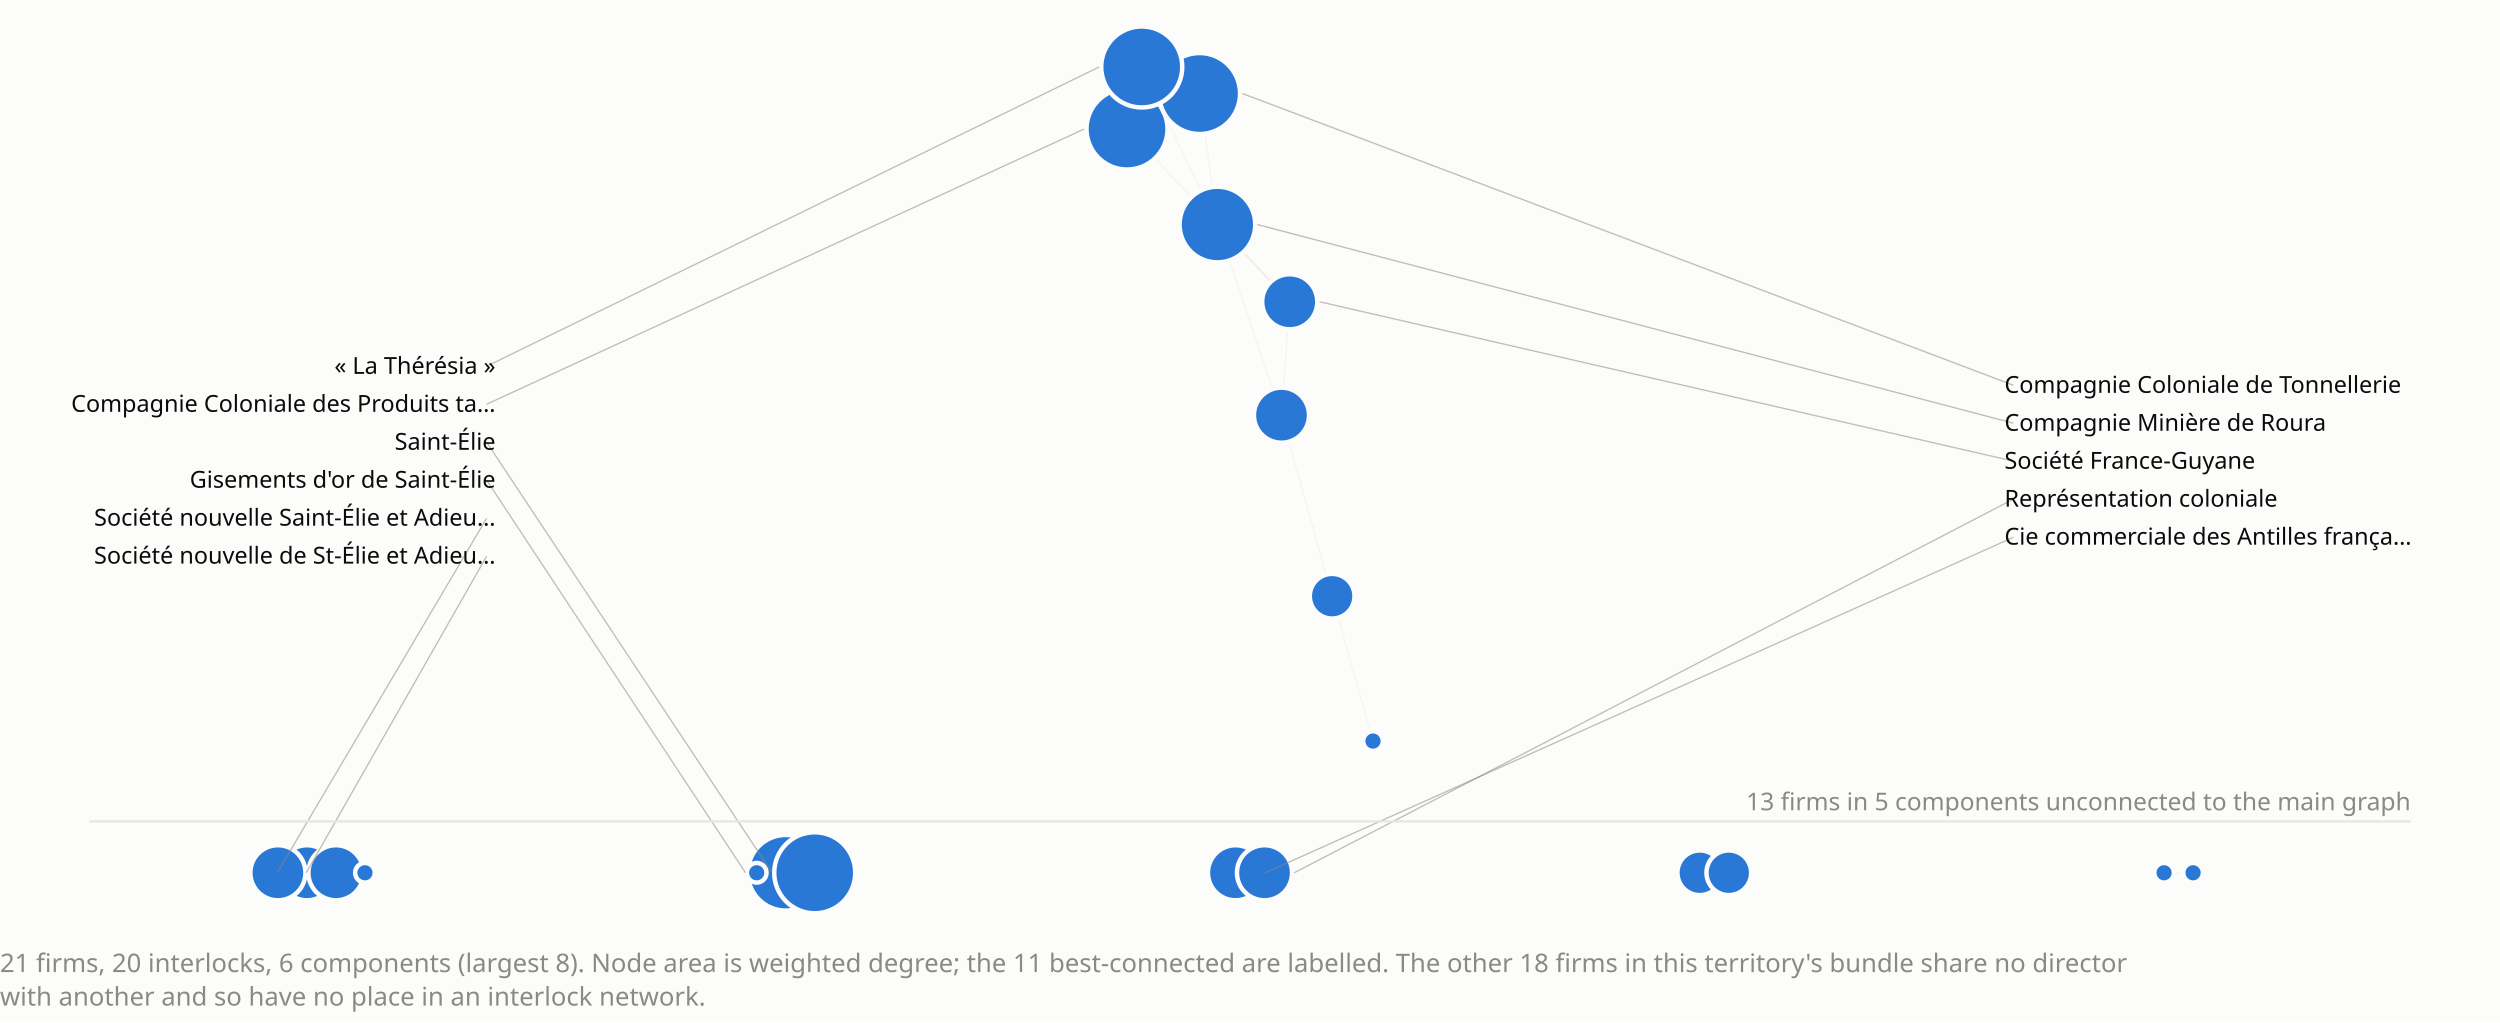
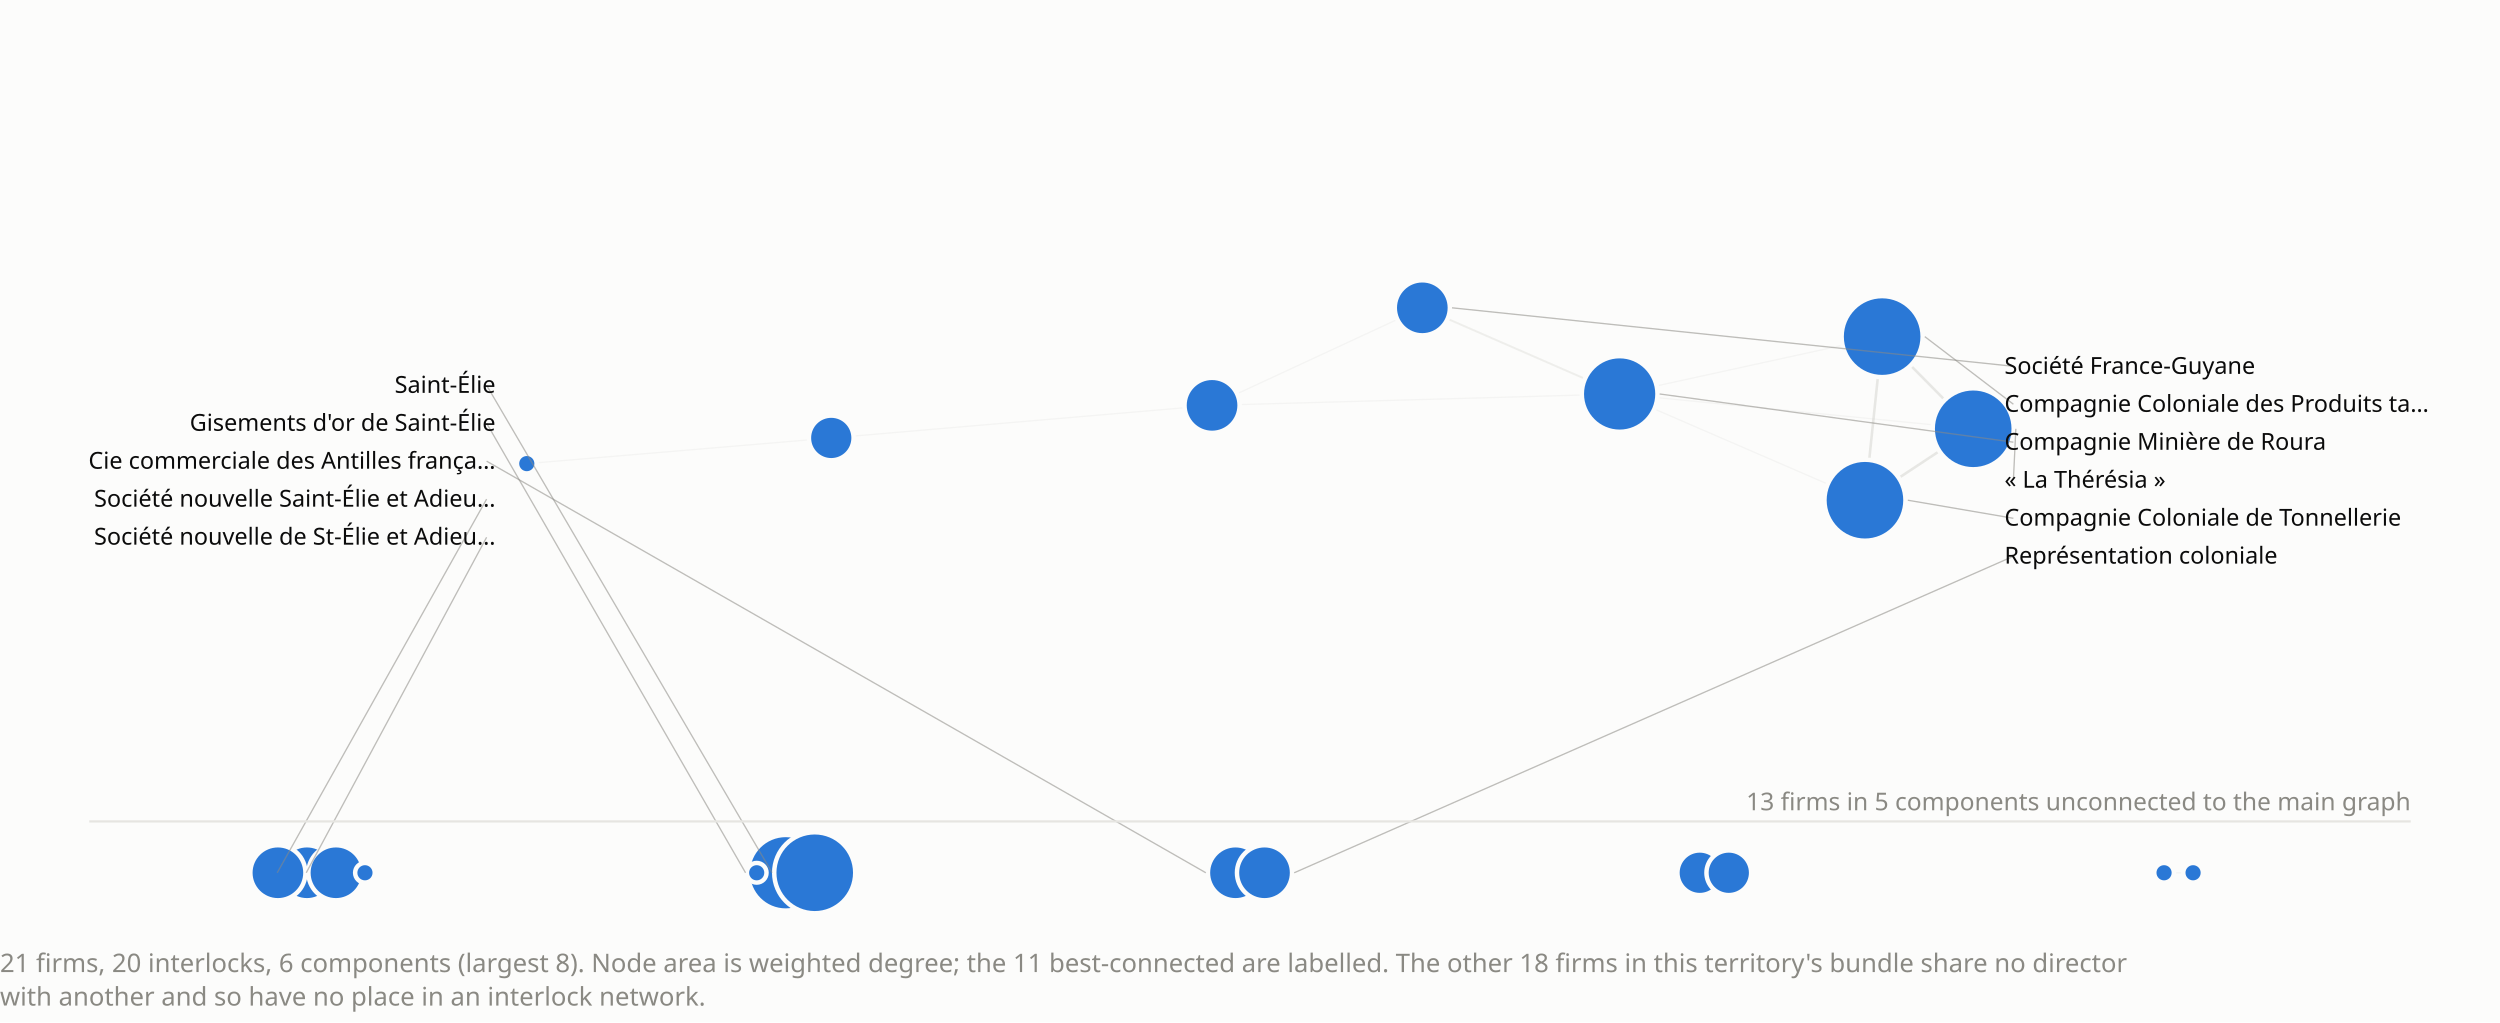
<svg xmlns="http://www.w3.org/2000/svg" viewBox="0 0 1120 458" width="1120" height="458" role="img" aria-label="French Guiana interlock network">
  <rect width="1120" height="458" fill="#fcfcfb" />
  <g stroke="#c9c8c2" fill="none">
    <path d="M352.0 391.0L365.0 391.0" stroke-width="2.00" stroke-opacity="0.620" />
-     <path d="M365.0 391.0L339.0 391.0M504.9 57.8L545.4 100.6M537.4 41.9L545.4 100.6M511.5 30.0L545.4 100.6M577.8 135.2L574.1 186.0M545.4 100.6L574.1 186.0M137.5 391.0L124.5 391.0M150.5 391.0L124.5 391.0M574.1 186.0L596.8 267.1M596.8 267.1L615.1 332.0M124.5 391.0L163.5 391.0M969.5 391.0L982.5 391.0" stroke-width="0.60" stroke-opacity="0.160" />
-     <path d="M553.5 391.0L566.5 391.0M504.9 57.8L537.4 41.9M504.9 57.8L511.5 30.0M537.4 41.9L511.5 30.0" stroke-width="1.16" stroke-opacity="0.400" />
-     <path d="M761.5 391.0L774.5 391.0M577.8 135.2L545.4 100.6M137.5 391.0L150.5 391.0" stroke-width="0.88" stroke-opacity="0.280" />
+     <path d="M365.0 391.0L339.0 391.0M843.2 150.8L725.6 176.5M835.5 224.1L725.6 176.5M884.0 192.1L725.6 176.5M637.2 137.9L543.0 181.6M725.6 176.5L543.0 181.6M137.5 391.0L124.5 391.0M150.5 391.0L124.5 391.0M543.0 181.6L372.4 196.2M372.4 196.2L236.0 207.7M124.5 391.0L163.5 391.0M969.5 391.0L982.5 391.0" stroke-width="0.60" stroke-opacity="0.160" />
+     <path d="M553.5 391.0L566.5 391.0M843.2 150.8L835.5 224.1M843.2 150.8L884.0 192.1M835.5 224.1L884.0 192.1" stroke-width="1.16" stroke-opacity="0.400" />
+     <path d="M761.5 391.0L774.5 391.0M637.2 137.9L725.6 176.5M137.5 391.0L150.5 391.0" stroke-width="0.88" stroke-opacity="0.280" />
  </g>
  <g>
    <circle class="nd" data-id="gisementsorsaintelie" cx="352.0" cy="391.0" r="16.95" fill="#2a78d6" stroke="#fcfcfb" stroke-width="2" />
    <circle class="nd" data-id="saintelie" cx="365.0" cy="391.0" r="18.15" fill="#2a78d6" stroke="#fcfcfb" stroke-width="2" />
    <circle class="nd" data-id="commercialeantillesfrancaisesftanon" cx="553.5" cy="391.0" r="12.34" fill="#2a78d6" stroke="#fcfcfb" stroke-width="2" />
    <circle class="nd" data-id="representationcoloniale" cx="566.5" cy="391.0" r="12.34" fill="#2a78d6" stroke="#fcfcfb" stroke-width="2" />
-     <circle class="nd" data-id="colonialeproduitstannants" cx="504.9" cy="57.8" r="18.15" fill="#2a78d6" stroke="#fcfcfb" stroke-width="2" />
-     <circle class="nd" data-id="colonialetonnellerie" cx="537.4" cy="41.9" r="18.15" fill="#2a78d6" stroke="#fcfcfb" stroke-width="2" />
-     <circle class="nd" data-id="theresia" cx="511.5" cy="30.0" r="18.15" fill="#2a78d6" stroke="#fcfcfb" stroke-width="2" />
+     <circle class="nd" data-id="colonialeproduitstannants" cx="843.2" cy="150.8" r="18.15" fill="#2a78d6" stroke="#fcfcfb" stroke-width="2" />
+     <circle class="nd" data-id="colonialetonnellerie" cx="835.5" cy="224.1" r="18.15" fill="#2a78d6" stroke="#fcfcfb" stroke-width="2" />
+     <circle class="nd" data-id="theresia" cx="884.0" cy="192.1" r="18.15" fill="#2a78d6" stroke="#fcfcfb" stroke-width="2" />
    <circle class="nd" data-id="mataroni" cx="761.5" cy="391.0" r="10.01" fill="#2a78d6" stroke="#fcfcfb" stroke-width="2" />
    <circle class="nd" data-id="minesorguyane" cx="774.5" cy="391.0" r="10.01" fill="#2a78d6" stroke="#fcfcfb" stroke-width="2" />
-     <circle class="nd" data-id="franceguyane" cx="577.8" cy="135.2" r="12.34" fill="#2a78d6" stroke="#fcfcfb" stroke-width="2" />
-     <circle class="nd" data-id="miniereroura" cx="545.4" cy="100.6" r="16.95" fill="#2a78d6" stroke="#fcfcfb" stroke-width="2" />
+     <circle class="nd" data-id="franceguyane" cx="637.2" cy="137.9" r="12.34" fill="#2a78d6" stroke="#fcfcfb" stroke-width="2" />
+     <circle class="nd" data-id="miniereroura" cx="725.6" cy="176.5" r="16.95" fill="#2a78d6" stroke="#fcfcfb" stroke-width="2" />
    <circle class="nd" data-id="saintelieadieuvat" cx="137.5" cy="391.0" r="12.34" fill="#2a78d6" stroke="#fcfcfb" stroke-width="2" />
    <circle class="nd" data-id="stelieadieuvat" cx="150.5" cy="391.0" r="12.34" fill="#2a78d6" stroke="#fcfcfb" stroke-width="2" />
-     <circle class="nd" data-id="cotonniereguyane" cx="574.1" cy="186.0" r="12.34" fill="#2a78d6" stroke="#fcfcfb" stroke-width="2" />
-     <circle class="nd" data-id="sucriereagricoleguyane" cx="596.8" cy="267.1" r="10.01" fill="#2a78d6" stroke="#fcfcfb" stroke-width="2" />
+     <circle class="nd" data-id="cotonniereguyane" cx="543.0" cy="181.6" r="12.34" fill="#2a78d6" stroke="#fcfcfb" stroke-width="2" />
+     <circle class="nd" data-id="sucriereagricoleguyane" cx="372.4" cy="196.2" r="10.01" fill="#2a78d6" stroke="#fcfcfb" stroke-width="2" />
    <circle class="nd" data-id="colonialeagricoleminiere" cx="124.5" cy="391.0" r="12.34" fill="#2a78d6" stroke="#fcfcfb" stroke-width="2" />
    <circle class="nd" data-id="unionminierehautemana" cx="163.5" cy="391.0" r="4.40" fill="#2a78d6" stroke="#fcfcfb" stroke-width="2" />
    <circle class="nd" data-id="exploitationsminieresinini" cx="969.5" cy="391.0" r="4.40" fill="#2a78d6" stroke="#fcfcfb" stroke-width="2" />
    <circle class="nd" data-id="forestiereguyane" cx="982.5" cy="391.0" r="4.40" fill="#2a78d6" stroke="#fcfcfb" stroke-width="2" />
-     <circle class="nd" data-id="comptoirsgenerauxguyane" cx="615.1" cy="332.0" r="4.40" fill="#2a78d6" stroke="#fcfcfb" stroke-width="2" />
+     <circle class="nd" data-id="comptoirsgenerauxguyane" cx="236.0" cy="207.7" r="4.40" fill="#2a78d6" stroke="#fcfcfb" stroke-width="2" />
    <circle class="nd" data-id="gisementsordieumerci" cx="339.0" cy="391.0" r="4.40" fill="#2a78d6" stroke="#fcfcfb" stroke-width="2" />
  </g>
-   <line x1="218.0" y1="164.1" x2="492.4" y2="30.0" stroke="#8a8983" stroke-width="0.6" stroke-opacity="0.55" />
-   <line x1="218.0" y1="181.1" x2="485.7" y2="57.8" stroke="#8a8983" stroke-width="0.6" stroke-opacity="0.55" />
-   <line x1="218.0" y1="198.1" x2="345.9" y2="391.0" stroke="#8a8983" stroke-width="0.6" stroke-opacity="0.55" />
-   <line x1="218.0" y1="215.1" x2="334.0" y2="391.0" stroke="#8a8983" stroke-width="0.6" stroke-opacity="0.55" />
-   <line x1="218.0" y1="232.2" x2="124.2" y2="391.0" stroke="#8a8983" stroke-width="0.6" stroke-opacity="0.55" />
-   <line x1="218.0" y1="249.2" x2="137.2" y2="391.0" stroke="#8a8983" stroke-width="0.6" stroke-opacity="0.55" />
-   <line x1="902.0" y1="172.6" x2="556.6" y2="41.9" stroke="#8a8983" stroke-width="0.6" stroke-opacity="0.55" />
-   <line x1="902.0" y1="189.6" x2="563.3" y2="100.6" stroke="#8a8983" stroke-width="0.6" stroke-opacity="0.55" />
-   <line x1="902.0" y1="206.6" x2="591.2" y2="135.2" stroke="#8a8983" stroke-width="0.6" stroke-opacity="0.55" />
-   <line x1="902.0" y1="223.6" x2="579.8" y2="391.0" stroke="#8a8983" stroke-width="0.6" stroke-opacity="0.55" />
-   <line x1="902.0" y1="240.7" x2="566.8" y2="391.0" stroke="#8a8983" stroke-width="0.6" stroke-opacity="0.55" />
+   <line x1="218.0" y1="172.6" x2="345.9" y2="391.0" stroke="#8a8983" stroke-width="0.6" stroke-opacity="0.55" />
+   <line x1="218.0" y1="189.6" x2="334.0" y2="391.0" stroke="#8a8983" stroke-width="0.6" stroke-opacity="0.55" />
+   <line x1="218.0" y1="206.6" x2="540.2" y2="391.0" stroke="#8a8983" stroke-width="0.6" stroke-opacity="0.55" />
+   <line x1="218.0" y1="223.6" x2="124.2" y2="391.0" stroke="#8a8983" stroke-width="0.6" stroke-opacity="0.55" />
+   <line x1="218.0" y1="240.7" x2="137.2" y2="391.0" stroke="#8a8983" stroke-width="0.6" stroke-opacity="0.55" />
+   <line x1="902.0" y1="164.1" x2="650.5" y2="137.9" stroke="#8a8983" stroke-width="0.6" stroke-opacity="0.55" />
+   <line x1="902.0" y1="181.1" x2="862.3" y2="150.8" stroke="#8a8983" stroke-width="0.6" stroke-opacity="0.55" />
+   <line x1="902.0" y1="198.1" x2="743.5" y2="176.5" stroke="#8a8983" stroke-width="0.6" stroke-opacity="0.55" />
+   <line x1="902.0" y1="215.1" x2="903.1" y2="192.1" stroke="#8a8983" stroke-width="0.6" stroke-opacity="0.55" />
+   <line x1="902.0" y1="232.2" x2="854.7" y2="224.1" stroke="#8a8983" stroke-width="0.6" stroke-opacity="0.55" />
+   <line x1="902.0" y1="249.2" x2="579.8" y2="391.0" stroke="#8a8983" stroke-width="0.6" stroke-opacity="0.55" />
  <g font-size="10.5" font-family="ui-sans-serif,system-ui,sans-serif" fill="#0b0b0b">
-     <text x="222.0" y="167.5" text-anchor="end">« La Thérésia »</text>
-     <text x="222.0" y="184.5" text-anchor="end">Compagnie Coloniale des Produits ta…</text>
-     <text x="222.0" y="201.5" text-anchor="end">Saint-Élie</text>
-     <text x="222.0" y="218.5" text-anchor="end">Gisements d'or de Saint-Élie</text>
-     <text x="222.0" y="235.5" text-anchor="end">Société nouvelle Saint-Élie et Adieu…</text>
-     <text x="222.0" y="252.5" text-anchor="end">Société nouvelle de St-Élie et Adieu…</text>
-     <text x="898.0" y="176.0" text-anchor="start">Compagnie Coloniale de Tonnellerie</text>
-     <text x="898.0" y="193.0" text-anchor="start">Compagnie Minière de Roura</text>
-     <text x="898.0" y="210.0" text-anchor="start">Société France-Guyane</text>
-     <text x="898.0" y="227.0" text-anchor="start">Représentation coloniale</text>
-     <text x="898.0" y="244.0" text-anchor="start">Cie commerciale des Antilles frança…</text>
+     <text x="222.0" y="176.0" text-anchor="end">Saint-Élie</text>
+     <text x="222.0" y="193.0" text-anchor="end">Gisements d'or de Saint-Élie</text>
+     <text x="222.0" y="210.0" text-anchor="end">Cie commerciale des Antilles frança…</text>
+     <text x="222.0" y="227.0" text-anchor="end">Société nouvelle Saint-Élie et Adieu…</text>
+     <text x="222.0" y="244.0" text-anchor="end">Société nouvelle de St-Élie et Adieu…</text>
+     <text x="898.0" y="167.5" text-anchor="start">Société France-Guyane</text>
+     <text x="898.0" y="184.5" text-anchor="start">Compagnie Coloniale des Produits ta…</text>
+     <text x="898.0" y="201.5" text-anchor="start">Compagnie Minière de Roura</text>
+     <text x="898.0" y="218.5" text-anchor="start">« La Thérésia »</text>
+     <text x="898.0" y="235.5" text-anchor="start">Compagnie Coloniale de Tonnellerie</text>
+     <text x="898.0" y="252.5" text-anchor="start">Représentation coloniale</text>
  </g>
  <line x1="40" y1="368" x2="1080" y2="368" stroke="#e6e5e1" stroke-width="1" />
  <text x="1080" y="363" text-anchor="end" font-size="11" font-family="ui-sans-serif,system-ui,sans-serif" fill="#8a8983">13 firms in 5 components unconnected to the main graph</text>
  <g font-size="11.5" font-family="ui-sans-serif,system-ui,sans-serif" fill="#8a8983">
    <text x="0" y="435.5">21 firms, 20 interlocks, 6 components (largest 8). Node area is weighted degree; the 11 best-connected are labelled. The other 18 firms in this territory's bundle share no director</text>
    <text x="0" y="450.5">with another and so have no place in an interlock network.</text>
  </g>
</svg>
